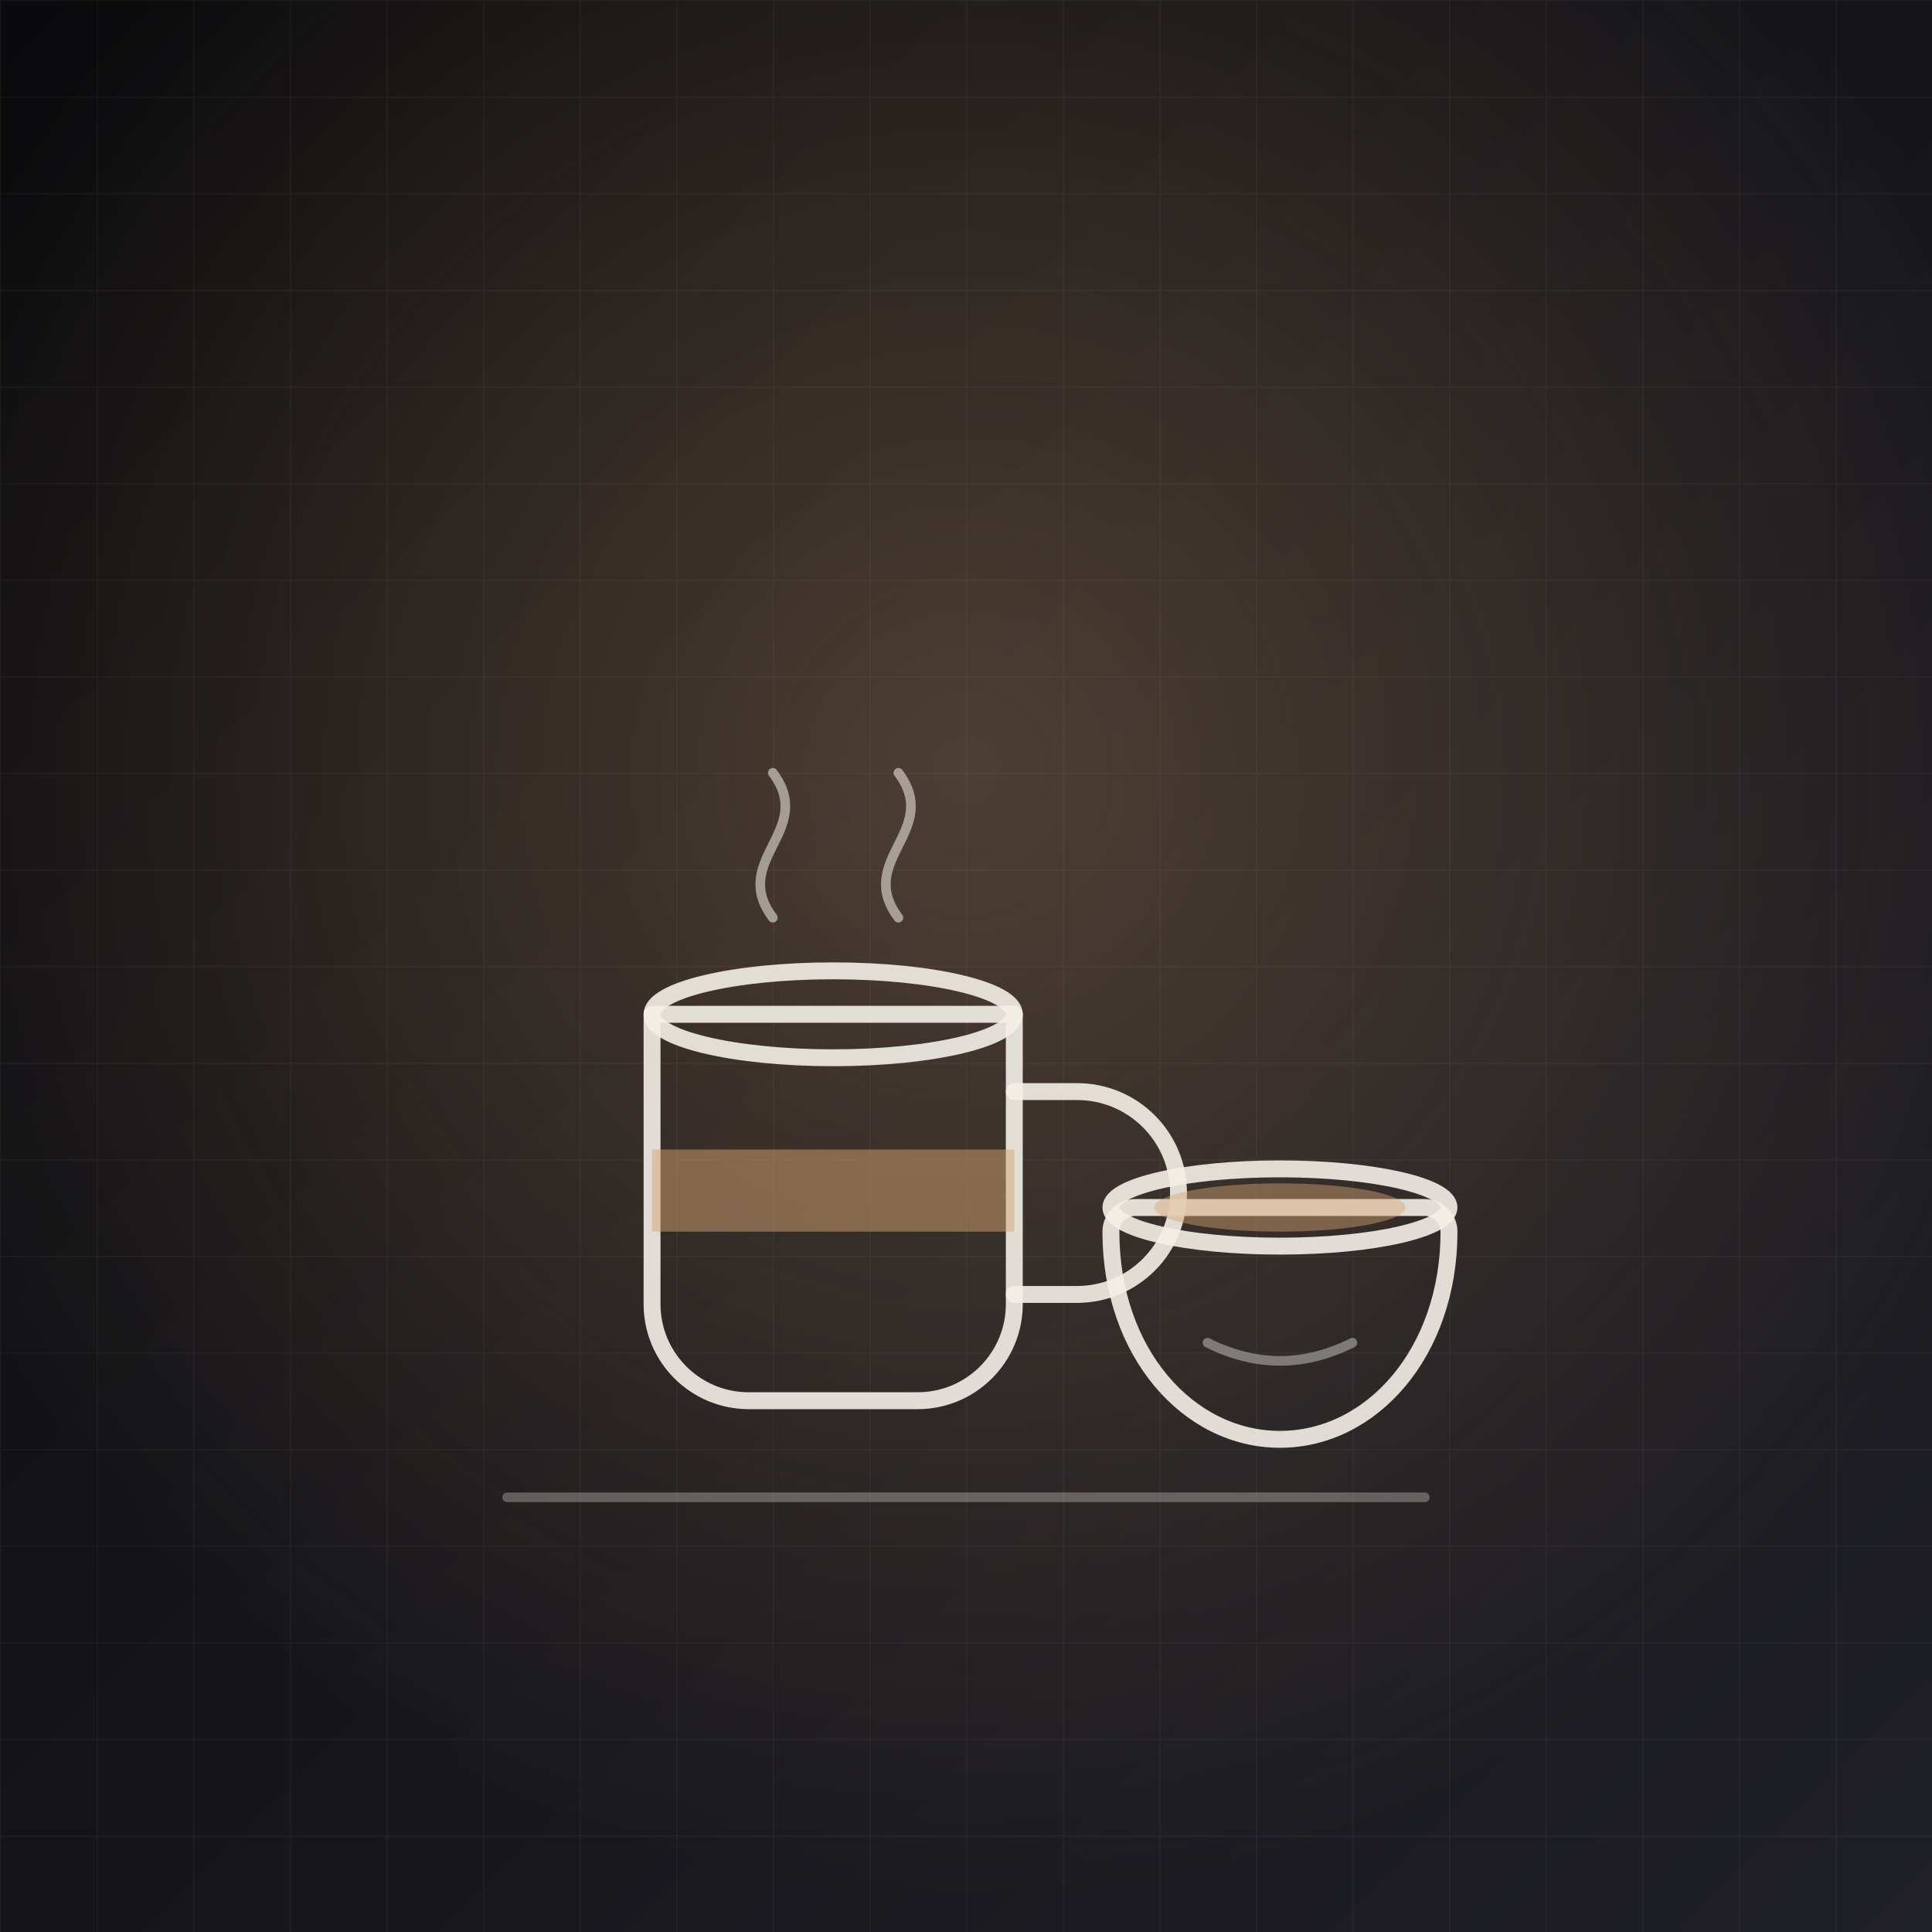
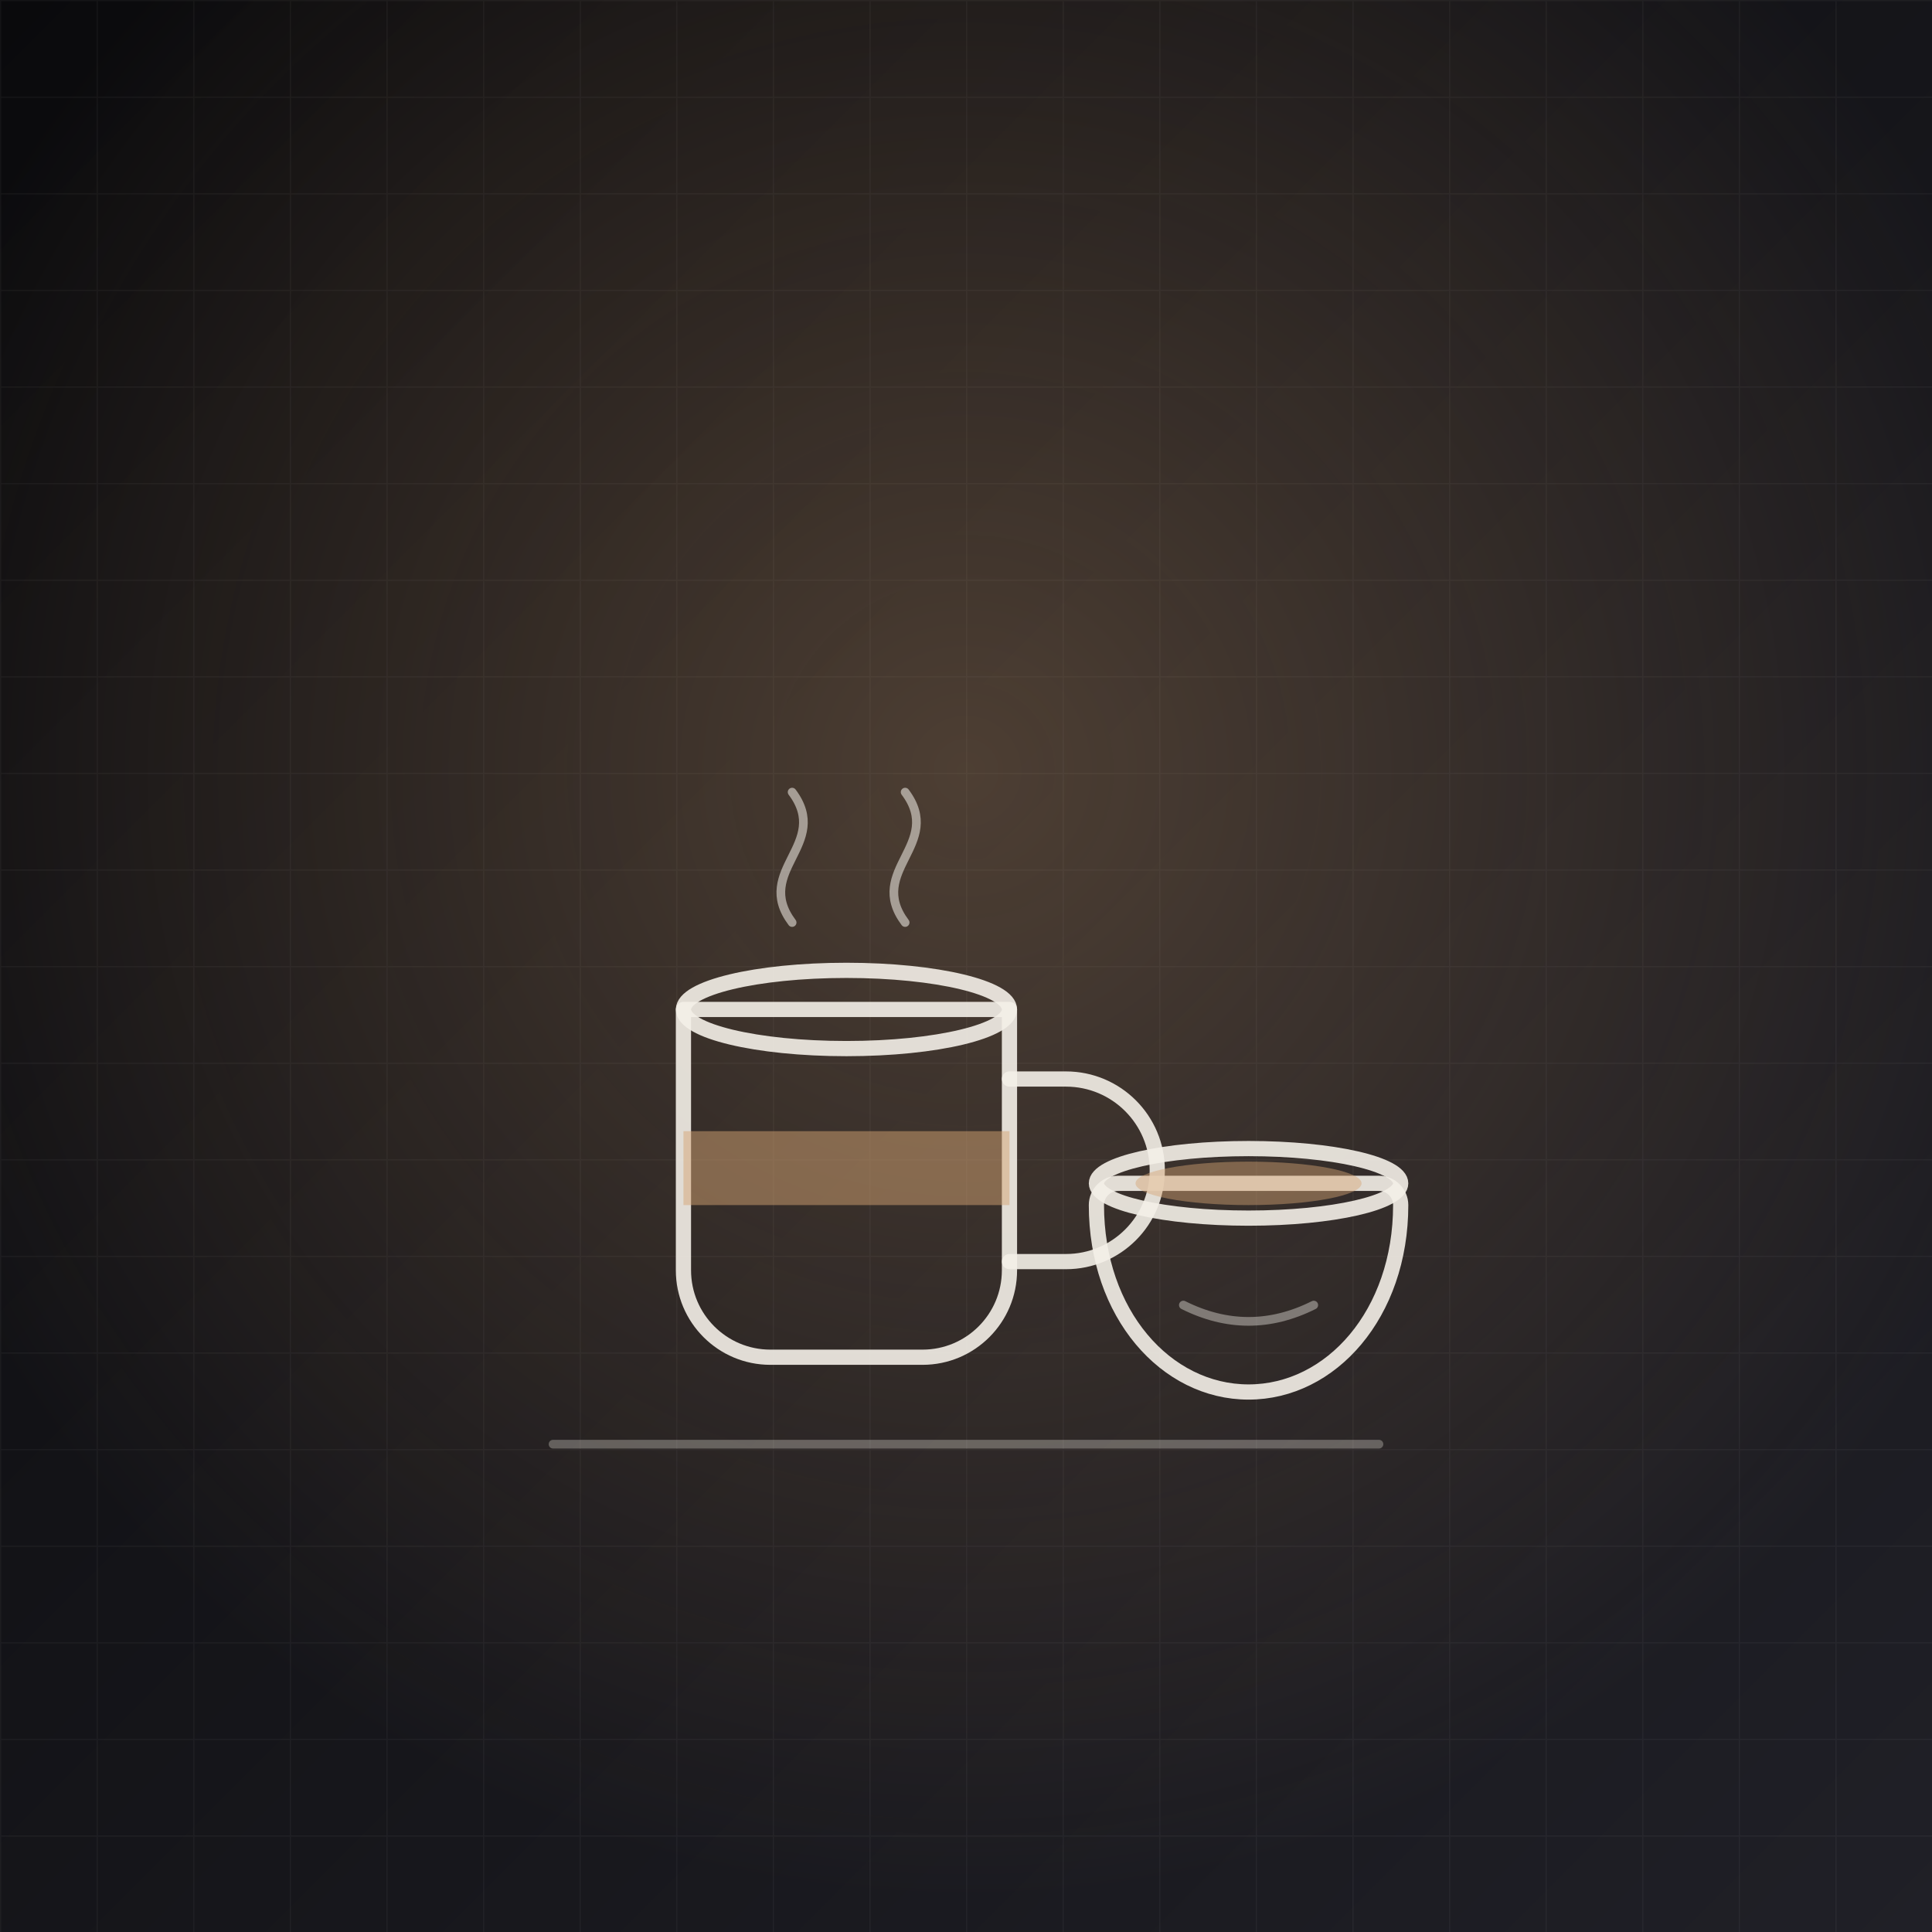
<svg xmlns="http://www.w3.org/2000/svg" viewBox="0 0 800 800" width="800" height="800" role="img" aria-label="Cerámica artesanal">
  <defs>
    <linearGradient id="bg" x1="0" y1="0" x2="1" y2="1">
      <stop offset="0" stop-color="#0a0a0c" />
      <stop offset="1" stop-color="#202027" />
    </linearGradient>
    <radialGradient id="glow" cx="0.5" cy="0.4" r="0.58">
      <stop offset="0" stop-color="#d4a373" stop-opacity="0.30" />
      <stop offset="1" stop-color="#d4a373" stop-opacity="0" />
    </radialGradient>
    <pattern id="grid" width="40" height="40" patternUnits="userSpaceOnUse">
      <path d="M40 0H0V40" fill="none" stroke="#ffffff" stroke-opacity="0.04" stroke-width="1" />
    </pattern>
  </defs>
  <rect width="800" height="800" fill="url(#bg)" />
  <rect width="800" height="800" fill="url(#grid)" />
  <rect width="800" height="800" fill="url(#glow)" />
-   <g fill="none" stroke="#f4f0e8" stroke-opacity="0.9" stroke-width="7" stroke-linecap="round" stroke-linejoin="round">
-     <path d="M210 620h380" stroke-opacity="0.3" stroke-width="4" />
-     <path d="M270 420h150v120a40 40 0 0 1-40 40h-70a40 40 0 0 1-40-40V420Z" />
-     <ellipse cx="345" cy="420" rx="75" ry="18" />
-     <path d="M420 452h26a42 42 0 0 1 0 84h-26" />
-     <path d="M320 380c-18-24 18-36 0-60" stroke-width="4" stroke-opacity="0.55" />
-     <path d="M372 380c-18-24 18-36 0-60" stroke-width="4" stroke-opacity="0.55" />
-     <path d="M470 500h120a10 10 0 0 1 10 10c0 50-32 86-70 86s-70-36-70-86a10 10 0 0 1 10-10Z" />
-     <ellipse cx="530" cy="500" rx="70" ry="16" />
-     <path d="M500 556c20 10 40 10 60 0" stroke-width="4" stroke-opacity="0.4" />
-   </g>
-   <g fill="#d4a373" fill-opacity="0.9">
-     <path d="M270 476h150v34H270Z" opacity="0.55" />
-     <ellipse cx="530" cy="500" rx="52" ry="10" opacity="0.5" />
+   <g class="art-frame" transform="translate(400 400) scale(0.9) translate(-400 -400)">
+     <g fill="none" stroke="#f4f0e8" stroke-opacity="0.9" stroke-width="7" stroke-linecap="round" stroke-linejoin="round">
+       <path d="M210 620h380" stroke-opacity="0.3" stroke-width="4" />
+       <path d="M270 420h150v120a40 40 0 0 1-40 40h-70a40 40 0 0 1-40-40V420Z" />
+       <ellipse cx="345" cy="420" rx="75" ry="18" />
+       <path d="M420 452h26a42 42 0 0 1 0 84h-26" />
+       <path d="M320 380c-18-24 18-36 0-60" stroke-width="4" stroke-opacity="0.55" />
+       <path d="M372 380c-18-24 18-36 0-60" stroke-width="4" stroke-opacity="0.55" />
+       <path d="M470 500h120a10 10 0 0 1 10 10c0 50-32 86-70 86s-70-36-70-86a10 10 0 0 1 10-10Z" />
+       <ellipse cx="530" cy="500" rx="70" ry="16" />
+       <path d="M500 556c20 10 40 10 60 0" stroke-width="4" stroke-opacity="0.4" />
+     </g>
+     <g fill="#d4a373" fill-opacity="0.9">
+       <path d="M270 476h150v34H270Z" opacity="0.55" />
+       <ellipse cx="530" cy="500" rx="52" ry="10" opacity="0.5" />
+     </g>
  </g>
</svg>
